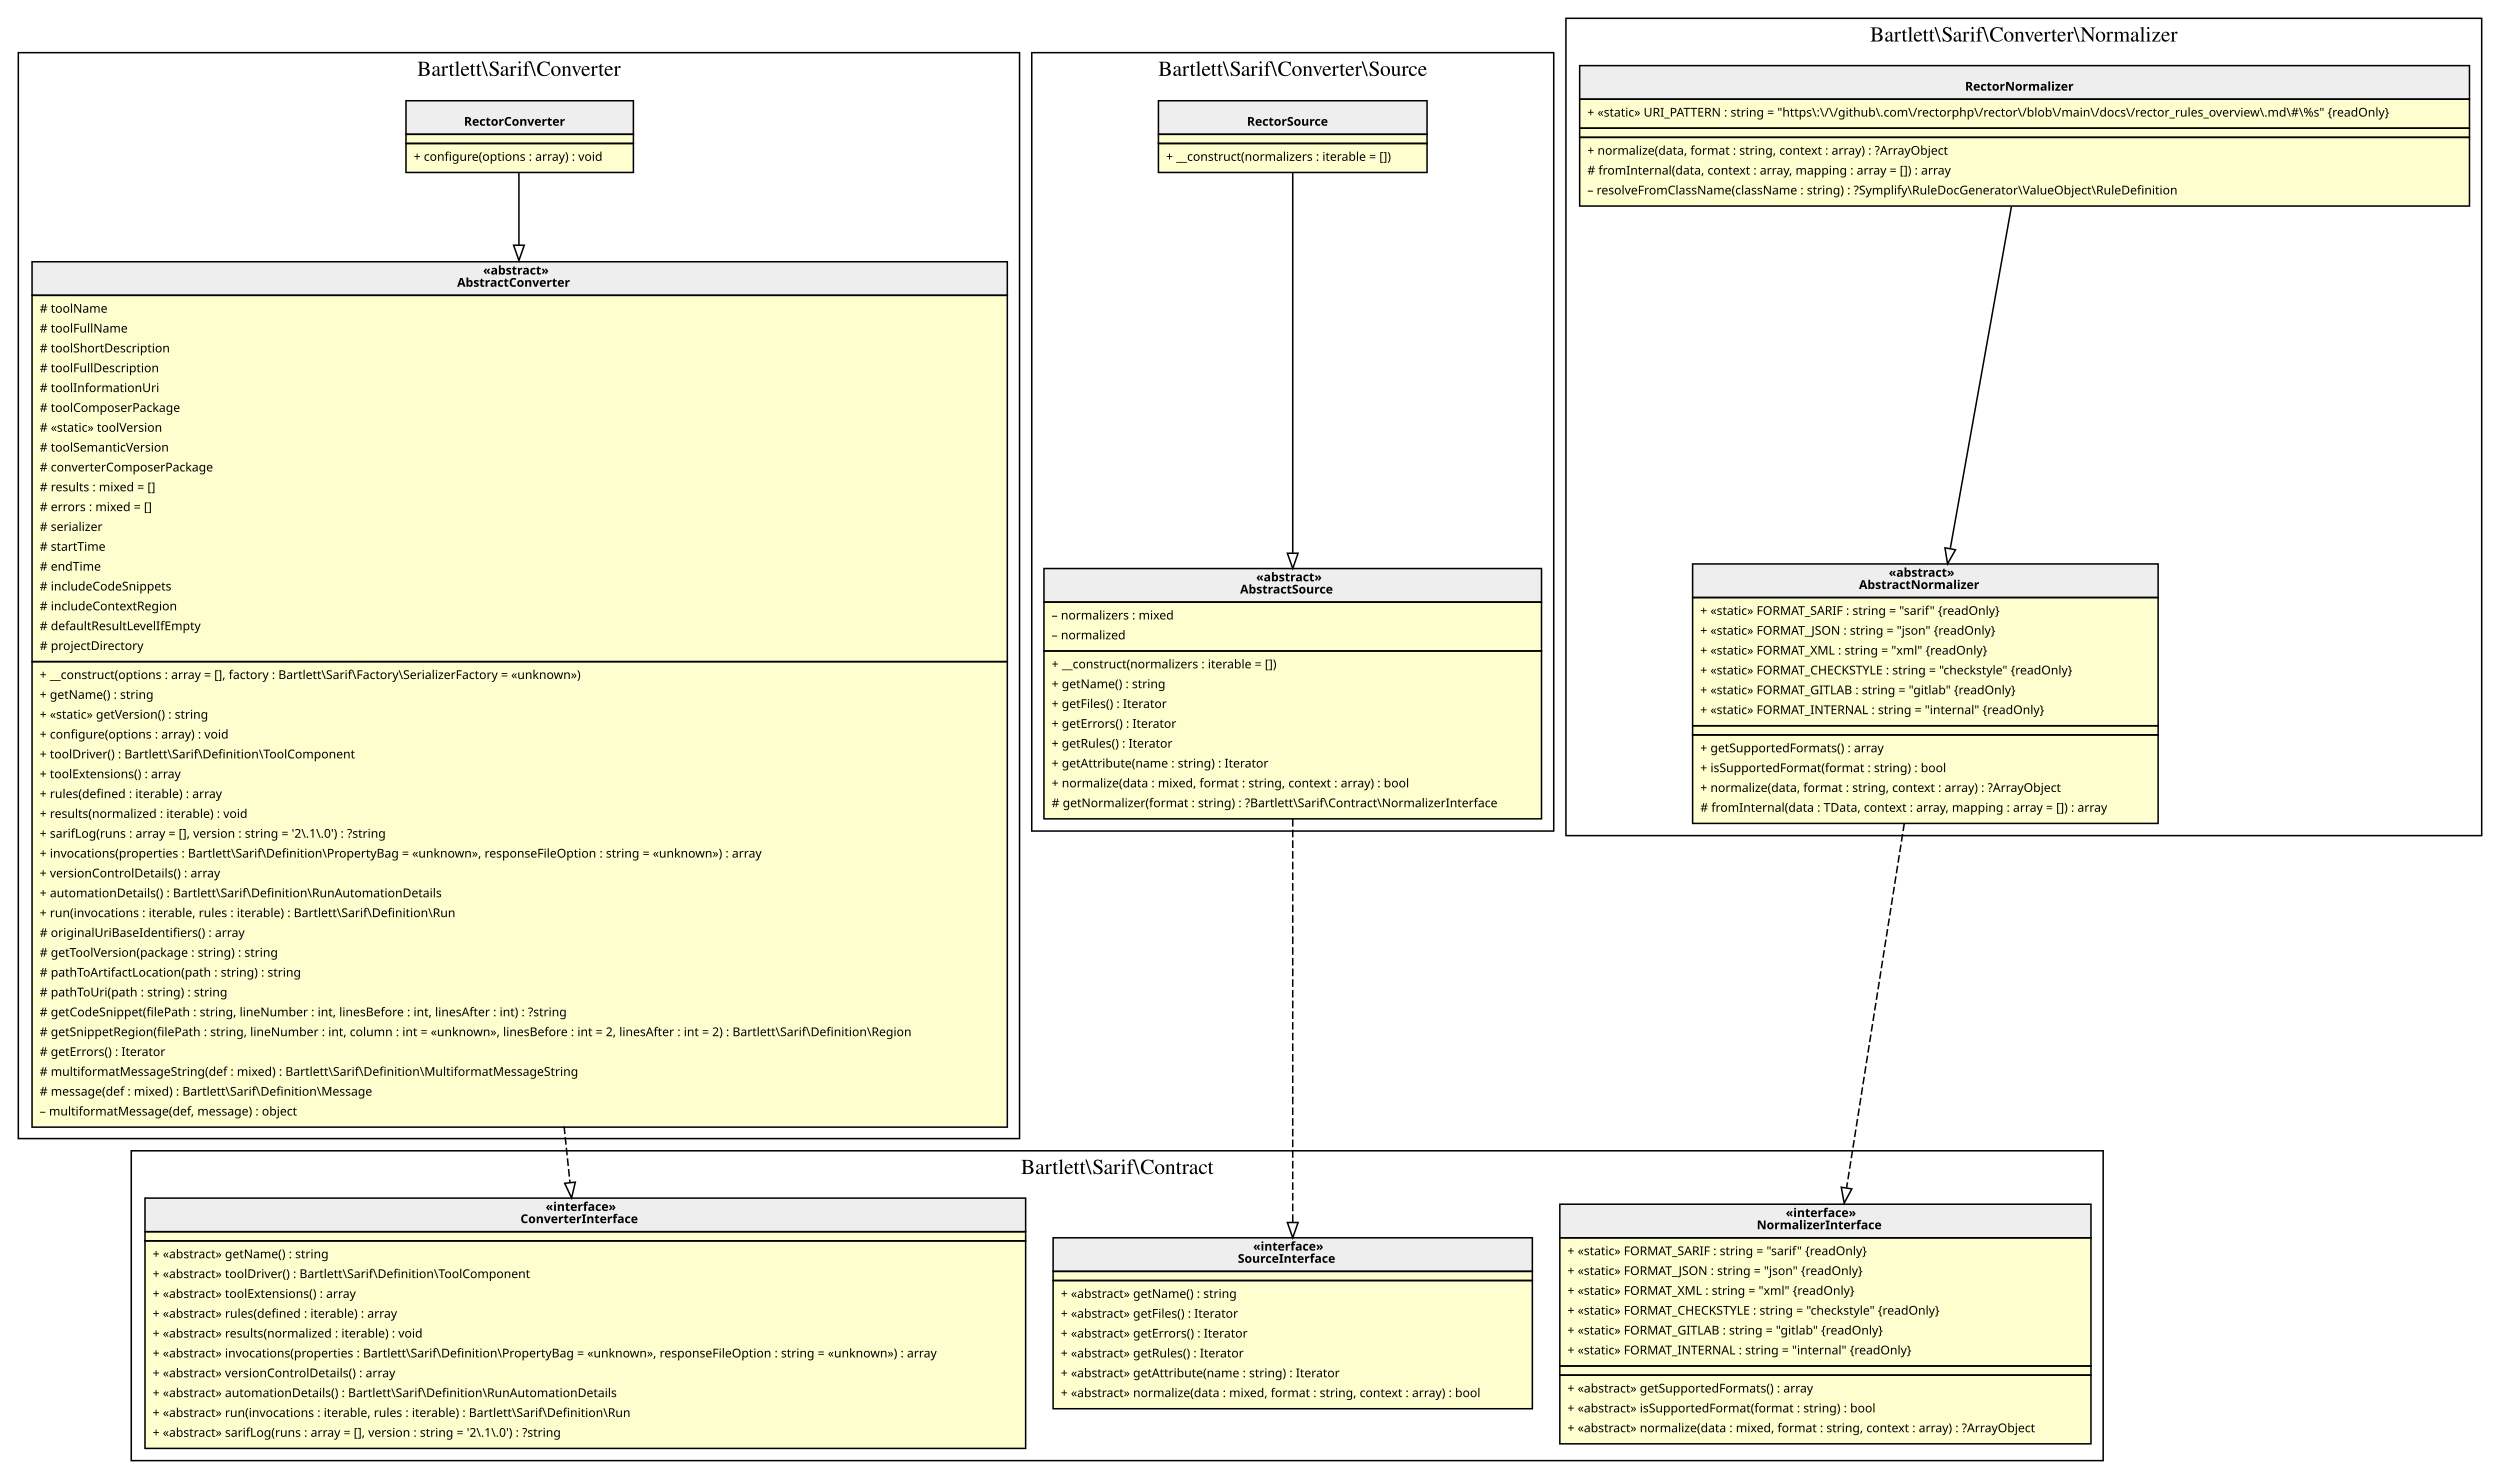
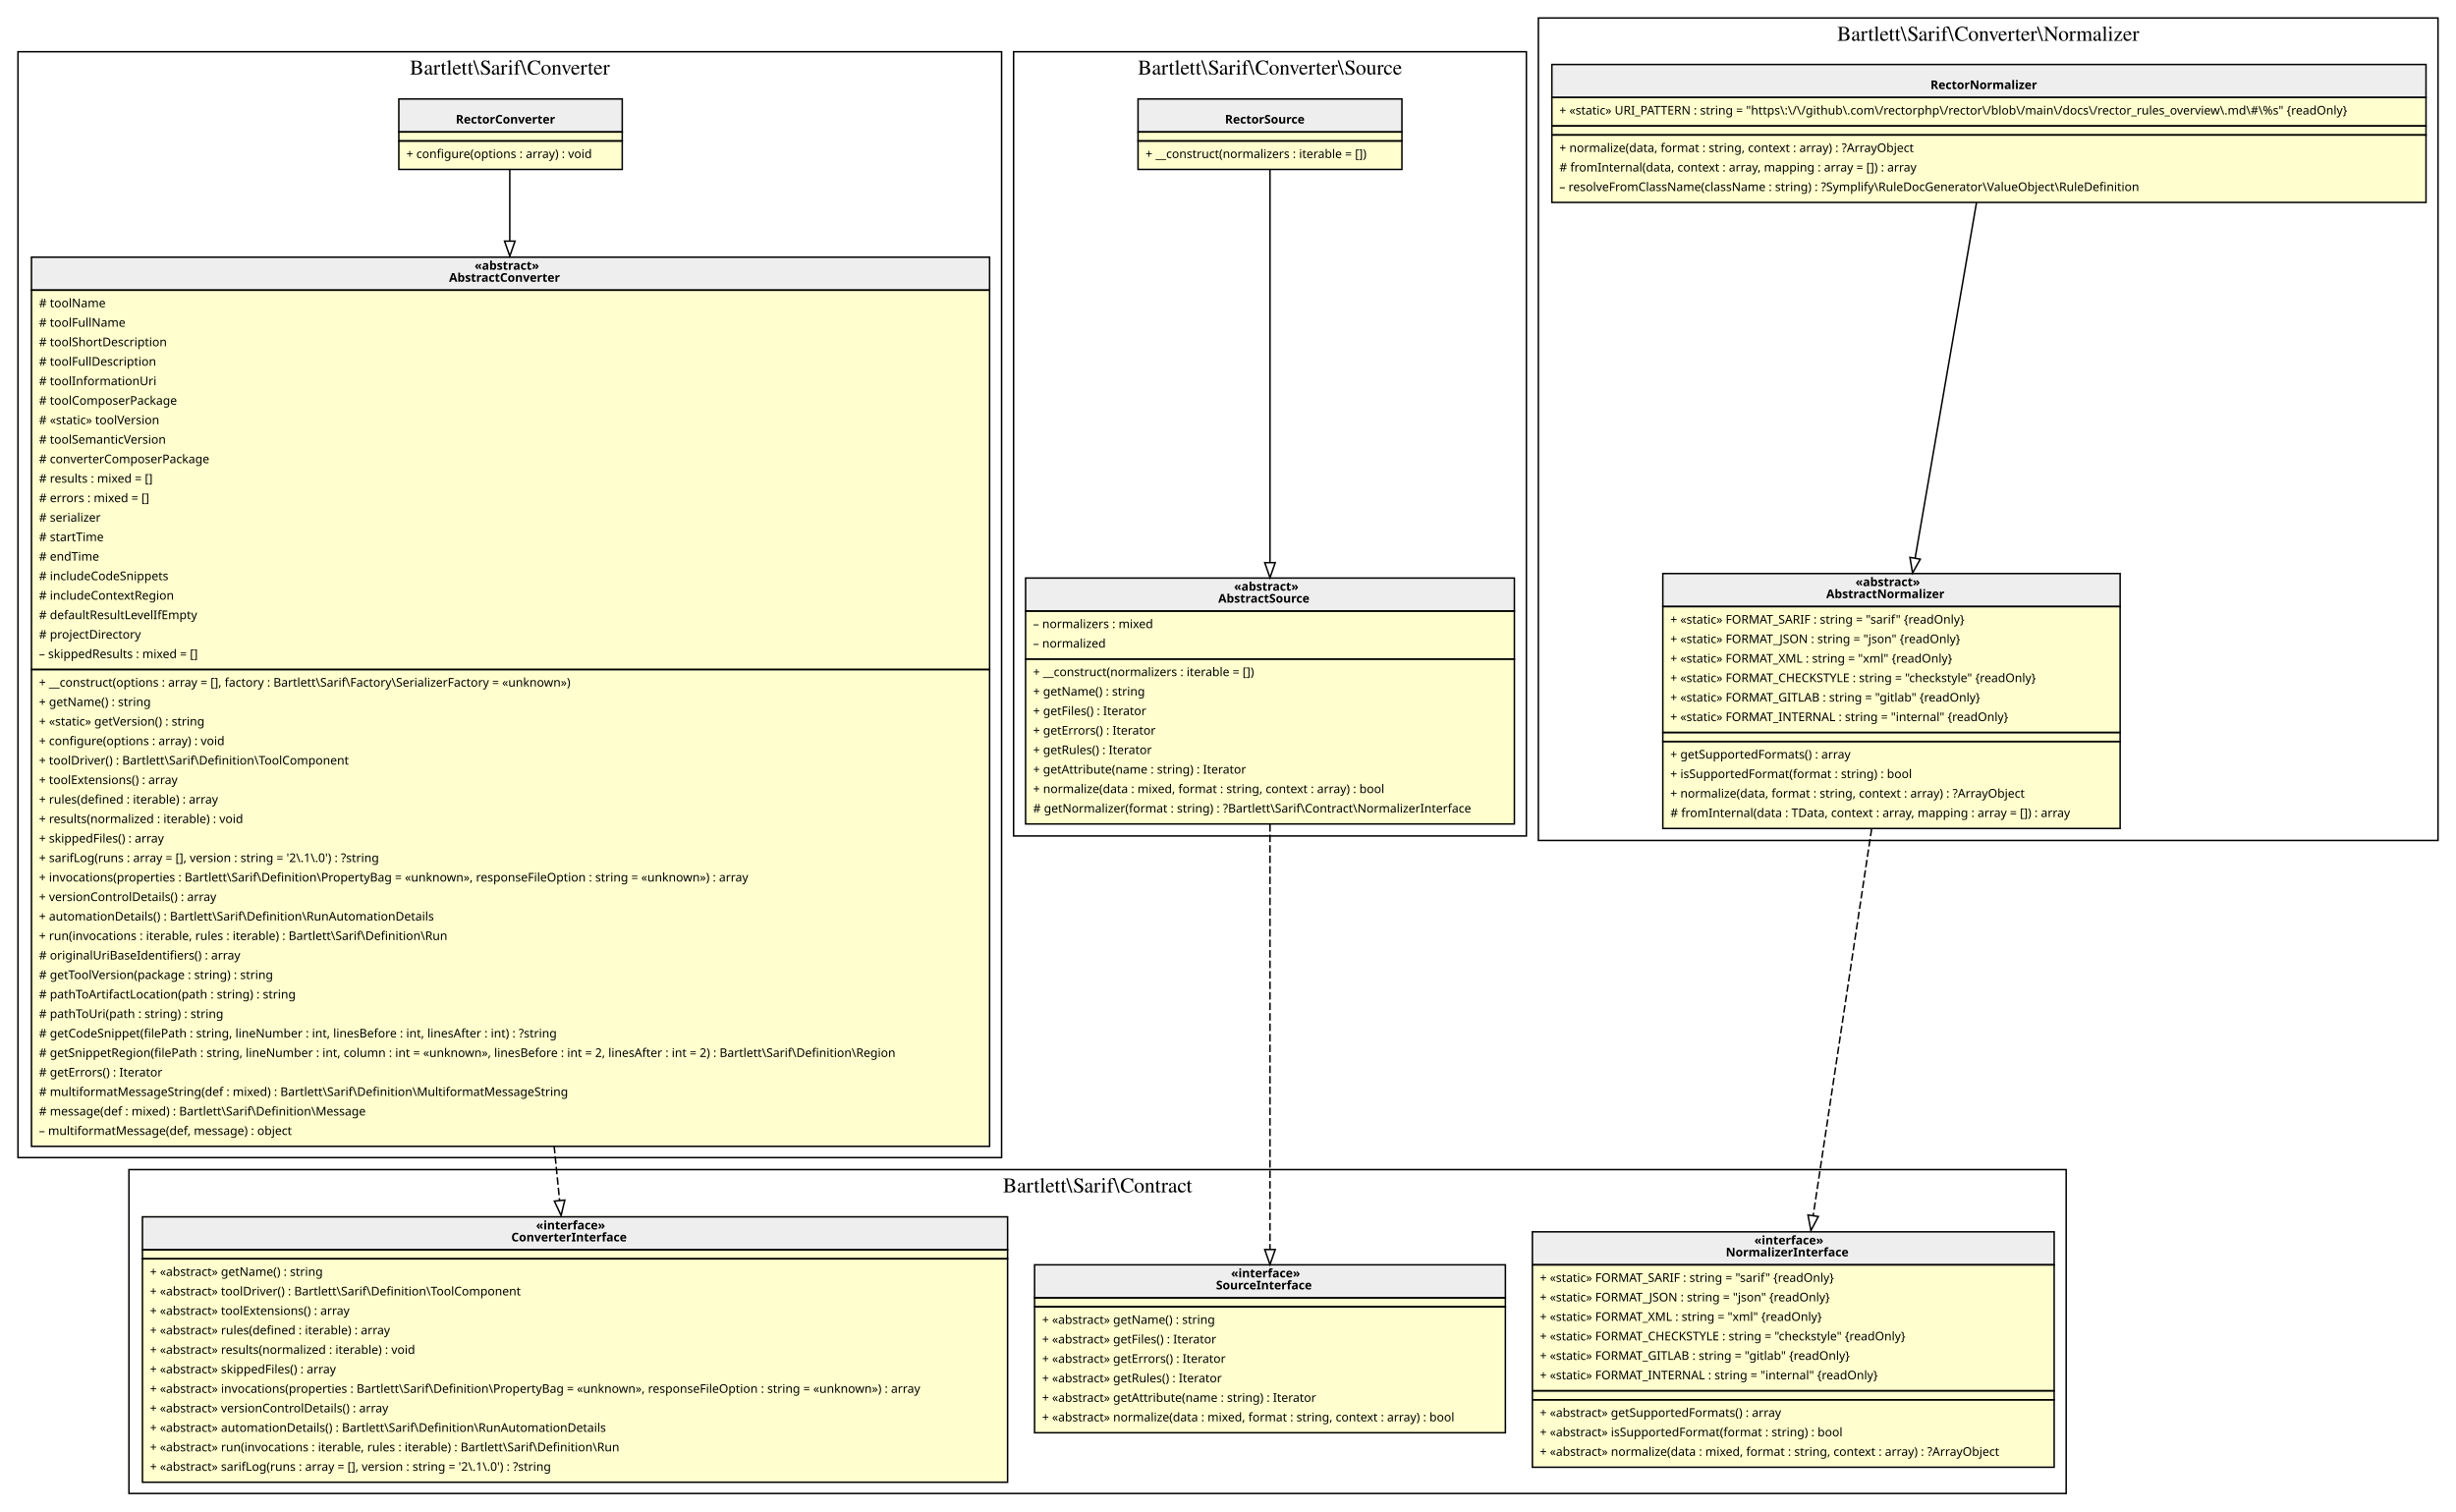
- <svg xmlns="http://www.w3.org/2000/svg" width="1638pt" height="969pt" viewBox="0.00 0.00 1638.00 969.00">
-   <g id="graph0" class="graph" transform="scale(1 1) rotate(0) translate(4 965)">
+ <svg xmlns="http://www.w3.org/2000/svg" width="1638pt" height="1008pt" viewBox="0.00 0.00 1638.00 1008.00">
+   <g id="graph0" class="graph" transform="scale(1 1) rotate(0) translate(4 1004)">
    <g id="clust1" class="cluster">
-       <polygon fill="transparent" stroke="black" points="8,-219 8,-930.5 664,-930.5 664,-219 8,-219" />
-       <text text-anchor="middle" x="336" y="-915.3" font-family="Times,serif" font-size="14.00">Bartlett\Sarif\Converter</text>
+       <polygon fill="transparent" stroke="black" points="8,-232 8,-969.5 664,-969.5 664,-232 8,-232" />
+       <text text-anchor="middle" x="336" y="-954.3" font-family="Times,serif" font-size="14.00">Bartlett\Sarif\Converter</text>
    </g>
    <g id="clust2" class="cluster">
-       <polygon fill="transparent" stroke="black" points="82,-8 82,-211 1374,-211 1374,-8 82,-8" />
-       <text text-anchor="middle" x="728" y="-195.8" font-family="Times,serif" font-size="14.00">Bartlett\Sarif\Contract</text>
+       <polygon fill="transparent" stroke="black" points="82,-8 82,-224 1374,-224 1374,-8 82,-8" />
+       <text text-anchor="middle" x="728" y="-208.8" font-family="Times,serif" font-size="14.00">Bartlett\Sarif\Contract</text>
    </g>
    <g id="clust3" class="cluster">
-       <polygon fill="transparent" stroke="black" points="672,-420.5 672,-930.5 1014,-930.5 1014,-420.5 672,-420.5" />
-       <text text-anchor="middle" x="843" y="-915.3" font-family="Times,serif" font-size="14.00">Bartlett\Sarif\Converter\Source</text>
+       <polygon fill="transparent" stroke="black" points="672,-446.5 672,-969.5 1014,-969.5 1014,-446.5 672,-446.5" />
+       <text text-anchor="middle" x="843" y="-954.3" font-family="Times,serif" font-size="14.00">Bartlett\Sarif\Converter\Source</text>
    </g>
    <g id="clust4" class="cluster">
-       <polygon fill="transparent" stroke="black" points="1022,-417.5 1022,-953 1622,-953 1622,-417.5 1022,-417.5" />
-       <text text-anchor="middle" x="1322" y="-937.8" font-family="Times,serif" font-size="14.00">Bartlett\Sarif\Converter\Normalizer</text>
+       <polygon fill="transparent" stroke="black" points="1022,-443.5 1022,-992 1622,-992 1622,-443.5 1022,-443.5" />
+       <text text-anchor="middle" x="1322" y="-976.8" font-family="Times,serif" font-size="14.00">Bartlett\Sarif\Converter\Normalizer</text>
    </g>
    <g id="node1" class="node">
-       <polygon fill="#fefece" stroke="transparent" points="410.5,-899.5 261.5,-899.5 261.5,-852.5 410.5,-852.5 410.5,-899.5" />
-       <polygon fill="#eeeeee" stroke="transparent" points="262,-877 262,-899 411,-899 411,-877 262,-877" />
-       <polygon fill="none" stroke="black" points="262,-877 262,-899 411,-899 411,-877 262,-877" />
-       <text text-anchor="start" x="300" y="-882.6" font-family="Verdana" font-weight="bold" font-size="8.00">RectorConverter</text>
-       <polygon fill="none" stroke="black" points="262,-871 262,-877 411,-877 411,-871 262,-871" />
-       <polygon fill="none" stroke="black" points="262,-852 262,-871 411,-871 411,-852 262,-852" />
-       <text text-anchor="start" x="267" y="-859.6" font-family="Verdana" font-size="8.00">+ configure(options : array) : void</text>
+       <polygon fill="#fefece" stroke="transparent" points="410.5,-938.5 261.5,-938.5 261.5,-891.5 410.5,-891.5 410.5,-938.5" />
+       <polygon fill="#eeeeee" stroke="transparent" points="262,-916 262,-938 411,-938 411,-916 262,-916" />
+       <polygon fill="none" stroke="black" points="262,-916 262,-938 411,-938 411,-916 262,-916" />
+       <text text-anchor="start" x="300" y="-921.6" font-family="Verdana" font-weight="bold" font-size="8.00">RectorConverter</text>
+       <polygon fill="none" stroke="black" points="262,-910 262,-916 411,-916 411,-910 262,-910" />
+       <polygon fill="none" stroke="black" points="262,-891 262,-910 411,-910 411,-891 262,-891" />
+       <text text-anchor="start" x="267" y="-898.6" font-family="Verdana" font-size="8.00">+ configure(options : array) : void</text>
    </g>
    <g id="node2" class="node">
-       <polygon fill="#fefece" stroke="transparent" points="655.5,-794 16.5,-794 16.5,-227 655.5,-227 655.5,-794" />
-       <polygon fill="#eeeeee" stroke="transparent" points="17,-771.5 17,-793.5 656,-793.5 656,-771.5 17,-771.5" />
-       <polygon fill="none" stroke="black" points="17,-771.5 17,-793.5 656,-793.5 656,-771.5 17,-771.5" />
-       <text text-anchor="start" x="312.5" y="-785.1" font-family="Verdana" font-weight="bold" font-size="8.00">«abstract»</text>
-       <text text-anchor="start" x="295.5" y="-777.1" font-family="Verdana" font-weight="bold" font-size="8.00">AbstractConverter</text>
-       <polygon fill="none" stroke="black" points="17,-531.5 17,-771.5 656,-771.5 656,-531.5 17,-531.5" />
-       <text text-anchor="start" x="22" y="-760.1" font-family="Verdana" font-size="8.00"># toolName</text>
-       <text text-anchor="start" x="22" y="-747.1" font-family="Verdana" font-size="8.00"># toolFullName</text>
-       <text text-anchor="start" x="22" y="-734.1" font-family="Verdana" font-size="8.00"># toolShortDescription</text>
-       <text text-anchor="start" x="22" y="-721.1" font-family="Verdana" font-size="8.00"># toolFullDescription</text>
-       <text text-anchor="start" x="22" y="-708.1" font-family="Verdana" font-size="8.00"># toolInformationUri</text>
-       <text text-anchor="start" x="22" y="-695.1" font-family="Verdana" font-size="8.00"># toolComposerPackage</text>
-       <text text-anchor="start" x="22" y="-682.1" font-family="Verdana" font-size="8.00"># «static» toolVersion</text>
-       <text text-anchor="start" x="22" y="-669.1" font-family="Verdana" font-size="8.00"># toolSemanticVersion</text>
-       <text text-anchor="start" x="22" y="-656.1" font-family="Verdana" font-size="8.00"># converterComposerPackage</text>
-       <text text-anchor="start" x="22" y="-643.1" font-family="Verdana" font-size="8.00"># results : mixed = []</text>
-       <text text-anchor="start" x="22" y="-630.1" font-family="Verdana" font-size="8.00"># errors : mixed = []</text>
-       <text text-anchor="start" x="22" y="-617.1" font-family="Verdana" font-size="8.00"># serializer</text>
-       <text text-anchor="start" x="22" y="-604.1" font-family="Verdana" font-size="8.00"># startTime</text>
-       <text text-anchor="start" x="22" y="-591.1" font-family="Verdana" font-size="8.00"># endTime</text>
-       <text text-anchor="start" x="22" y="-578.1" font-family="Verdana" font-size="8.00"># includeCodeSnippets</text>
-       <text text-anchor="start" x="22" y="-565.1" font-family="Verdana" font-size="8.00"># includeContextRegion</text>
-       <text text-anchor="start" x="22" y="-552.1" font-family="Verdana" font-size="8.00"># defaultResultLevelIfEmpty</text>
-       <text text-anchor="start" x="22" y="-539.1" font-family="Verdana" font-size="8.00"># projectDirectory</text>
-       <polygon fill="none" stroke="black" points="17,-226.5 17,-531.5 656,-531.5 656,-226.5 17,-226.5" />
-       <text text-anchor="start" x="22" y="-520.1" font-family="Verdana" font-size="8.00">+ __construct(options : array = [], factory : Bartlett\Sarif\Factory\SerializerFactory = «unknown»)</text>
-       <text text-anchor="start" x="22" y="-507.1" font-family="Verdana" font-size="8.00">+ getName() : string</text>
-       <text text-anchor="start" x="22" y="-494.1" font-family="Verdana" font-size="8.00">+ «static» getVersion() : string</text>
-       <text text-anchor="start" x="22" y="-481.1" font-family="Verdana" font-size="8.00">+ configure(options : array) : void</text>
-       <text text-anchor="start" x="22" y="-468.1" font-family="Verdana" font-size="8.00">+ toolDriver() : Bartlett\Sarif\Definition\ToolComponent</text>
-       <text text-anchor="start" x="22" y="-455.1" font-family="Verdana" font-size="8.00">+ toolExtensions() : array</text>
-       <text text-anchor="start" x="22" y="-442.1" font-family="Verdana" font-size="8.00">+ rules(defined : iterable) : array</text>
-       <text text-anchor="start" x="22" y="-429.1" font-family="Verdana" font-size="8.00">+ results(normalized : iterable) : void</text>
-       <text text-anchor="start" x="22" y="-416.1" font-family="Verdana" font-size="8.00">+ sarifLog(runs : array = [], version : string = '2\.1\.0') : ?string</text>
-       <text text-anchor="start" x="22" y="-403.1" font-family="Verdana" font-size="8.00">+ invocations(properties : Bartlett\Sarif\Definition\PropertyBag = «unknown», responseFileOption : string = «unknown») : array</text>
-       <text text-anchor="start" x="22" y="-390.1" font-family="Verdana" font-size="8.00">+ versionControlDetails() : array</text>
-       <text text-anchor="start" x="22" y="-377.1" font-family="Verdana" font-size="8.00">+ automationDetails() : Bartlett\Sarif\Definition\RunAutomationDetails</text>
-       <text text-anchor="start" x="22" y="-364.1" font-family="Verdana" font-size="8.00">+ run(invocations : iterable, rules : iterable) : Bartlett\Sarif\Definition\Run</text>
-       <text text-anchor="start" x="22" y="-351.1" font-family="Verdana" font-size="8.00"># originalUriBaseIdentifiers() : array</text>
-       <text text-anchor="start" x="22" y="-338.1" font-family="Verdana" font-size="8.00"># getToolVersion(package : string) : string</text>
-       <text text-anchor="start" x="22" y="-325.1" font-family="Verdana" font-size="8.00"># pathToArtifactLocation(path : string) : string</text>
-       <text text-anchor="start" x="22" y="-312.1" font-family="Verdana" font-size="8.00"># pathToUri(path : string) : string</text>
-       <text text-anchor="start" x="22" y="-299.1" font-family="Verdana" font-size="8.00"># getCodeSnippet(filePath : string, lineNumber : int, linesBefore : int, linesAfter : int) : ?string</text>
-       <text text-anchor="start" x="22" y="-286.1" font-family="Verdana" font-size="8.00"># getSnippetRegion(filePath : string, lineNumber : int, column : int = «unknown», linesBefore : int = 2, linesAfter : int = 2) : Bartlett\Sarif\Definition\Region</text>
-       <text text-anchor="start" x="22" y="-273.1" font-family="Verdana" font-size="8.00"># getErrors() : Iterator</text>
-       <text text-anchor="start" x="22" y="-260.1" font-family="Verdana" font-size="8.00"># multiformatMessageString(def : mixed) : Bartlett\Sarif\Definition\MultiformatMessageString</text>
-       <text text-anchor="start" x="22" y="-247.1" font-family="Verdana" font-size="8.00"># message(def : mixed) : Bartlett\Sarif\Definition\Message</text>
-       <text text-anchor="start" x="22" y="-234.1" font-family="Verdana" font-size="8.00">– multiformatMessage(def, message) : object</text>
+       <polygon fill="#fefece" stroke="transparent" points="655.5,-833 16.5,-833 16.5,-240 655.5,-240 655.5,-833" />
+       <polygon fill="#eeeeee" stroke="transparent" points="17,-810.5 17,-832.5 656,-832.5 656,-810.5 17,-810.5" />
+       <polygon fill="none" stroke="black" points="17,-810.5 17,-832.5 656,-832.5 656,-810.5 17,-810.5" />
+       <text text-anchor="start" x="312.5" y="-824.1" font-family="Verdana" font-weight="bold" font-size="8.00">«abstract»</text>
+       <text text-anchor="start" x="295.5" y="-816.1" font-family="Verdana" font-weight="bold" font-size="8.00">AbstractConverter</text>
+       <polygon fill="none" stroke="black" points="17,-557.5 17,-810.5 656,-810.5 656,-557.5 17,-557.5" />
+       <text text-anchor="start" x="22" y="-799.1" font-family="Verdana" font-size="8.00"># toolName</text>
+       <text text-anchor="start" x="22" y="-786.1" font-family="Verdana" font-size="8.00"># toolFullName</text>
+       <text text-anchor="start" x="22" y="-773.1" font-family="Verdana" font-size="8.00"># toolShortDescription</text>
+       <text text-anchor="start" x="22" y="-760.1" font-family="Verdana" font-size="8.00"># toolFullDescription</text>
+       <text text-anchor="start" x="22" y="-747.1" font-family="Verdana" font-size="8.00"># toolInformationUri</text>
+       <text text-anchor="start" x="22" y="-734.1" font-family="Verdana" font-size="8.00"># toolComposerPackage</text>
+       <text text-anchor="start" x="22" y="-721.1" font-family="Verdana" font-size="8.00"># «static» toolVersion</text>
+       <text text-anchor="start" x="22" y="-708.1" font-family="Verdana" font-size="8.00"># toolSemanticVersion</text>
+       <text text-anchor="start" x="22" y="-695.1" font-family="Verdana" font-size="8.00"># converterComposerPackage</text>
+       <text text-anchor="start" x="22" y="-682.1" font-family="Verdana" font-size="8.00"># results : mixed = []</text>
+       <text text-anchor="start" x="22" y="-669.1" font-family="Verdana" font-size="8.00"># errors : mixed = []</text>
+       <text text-anchor="start" x="22" y="-656.1" font-family="Verdana" font-size="8.00"># serializer</text>
+       <text text-anchor="start" x="22" y="-643.1" font-family="Verdana" font-size="8.00"># startTime</text>
+       <text text-anchor="start" x="22" y="-630.1" font-family="Verdana" font-size="8.00"># endTime</text>
+       <text text-anchor="start" x="22" y="-617.1" font-family="Verdana" font-size="8.00"># includeCodeSnippets</text>
+       <text text-anchor="start" x="22" y="-604.1" font-family="Verdana" font-size="8.00"># includeContextRegion</text>
+       <text text-anchor="start" x="22" y="-591.1" font-family="Verdana" font-size="8.00"># defaultResultLevelIfEmpty</text>
+       <text text-anchor="start" x="22" y="-578.1" font-family="Verdana" font-size="8.00"># projectDirectory</text>
+       <text text-anchor="start" x="22" y="-565.1" font-family="Verdana" font-size="8.00">– skippedResults : mixed = []</text>
+       <polygon fill="none" stroke="black" points="17,-239.5 17,-557.5 656,-557.5 656,-239.5 17,-239.5" />
+       <text text-anchor="start" x="22" y="-546.1" font-family="Verdana" font-size="8.00">+ __construct(options : array = [], factory : Bartlett\Sarif\Factory\SerializerFactory = «unknown»)</text>
+       <text text-anchor="start" x="22" y="-533.1" font-family="Verdana" font-size="8.00">+ getName() : string</text>
+       <text text-anchor="start" x="22" y="-520.1" font-family="Verdana" font-size="8.00">+ «static» getVersion() : string</text>
+       <text text-anchor="start" x="22" y="-507.1" font-family="Verdana" font-size="8.00">+ configure(options : array) : void</text>
+       <text text-anchor="start" x="22" y="-494.1" font-family="Verdana" font-size="8.00">+ toolDriver() : Bartlett\Sarif\Definition\ToolComponent</text>
+       <text text-anchor="start" x="22" y="-481.1" font-family="Verdana" font-size="8.00">+ toolExtensions() : array</text>
+       <text text-anchor="start" x="22" y="-468.1" font-family="Verdana" font-size="8.00">+ rules(defined : iterable) : array</text>
+       <text text-anchor="start" x="22" y="-455.1" font-family="Verdana" font-size="8.00">+ results(normalized : iterable) : void</text>
+       <text text-anchor="start" x="22" y="-442.1" font-family="Verdana" font-size="8.00">+ skippedFiles() : array</text>
+       <text text-anchor="start" x="22" y="-429.1" font-family="Verdana" font-size="8.00">+ sarifLog(runs : array = [], version : string = '2\.1\.0') : ?string</text>
+       <text text-anchor="start" x="22" y="-416.1" font-family="Verdana" font-size="8.00">+ invocations(properties : Bartlett\Sarif\Definition\PropertyBag = «unknown», responseFileOption : string = «unknown») : array</text>
+       <text text-anchor="start" x="22" y="-403.1" font-family="Verdana" font-size="8.00">+ versionControlDetails() : array</text>
+       <text text-anchor="start" x="22" y="-390.1" font-family="Verdana" font-size="8.00">+ automationDetails() : Bartlett\Sarif\Definition\RunAutomationDetails</text>
+       <text text-anchor="start" x="22" y="-377.1" font-family="Verdana" font-size="8.00">+ run(invocations : iterable, rules : iterable) : Bartlett\Sarif\Definition\Run</text>
+       <text text-anchor="start" x="22" y="-364.1" font-family="Verdana" font-size="8.00"># originalUriBaseIdentifiers() : array</text>
+       <text text-anchor="start" x="22" y="-351.1" font-family="Verdana" font-size="8.00"># getToolVersion(package : string) : string</text>
+       <text text-anchor="start" x="22" y="-338.1" font-family="Verdana" font-size="8.00"># pathToArtifactLocation(path : string) : string</text>
+       <text text-anchor="start" x="22" y="-325.1" font-family="Verdana" font-size="8.00"># pathToUri(path : string) : string</text>
+       <text text-anchor="start" x="22" y="-312.1" font-family="Verdana" font-size="8.00"># getCodeSnippet(filePath : string, lineNumber : int, linesBefore : int, linesAfter : int) : ?string</text>
+       <text text-anchor="start" x="22" y="-299.1" font-family="Verdana" font-size="8.00"># getSnippetRegion(filePath : string, lineNumber : int, column : int = «unknown», linesBefore : int = 2, linesAfter : int = 2) : Bartlett\Sarif\Definition\Region</text>
+       <text text-anchor="start" x="22" y="-286.1" font-family="Verdana" font-size="8.00"># getErrors() : Iterator</text>
+       <text text-anchor="start" x="22" y="-273.1" font-family="Verdana" font-size="8.00"># multiformatMessageString(def : mixed) : Bartlett\Sarif\Definition\MultiformatMessageString</text>
+       <text text-anchor="start" x="22" y="-260.1" font-family="Verdana" font-size="8.00"># message(def : mixed) : Bartlett\Sarif\Definition\Message</text>
+       <text text-anchor="start" x="22" y="-247.1" font-family="Verdana" font-size="8.00">– multiformatMessage(def, message) : object</text>
    </g>
    <g id="edge2" class="edge">
-       <path fill="none" stroke="black" d="M336,-852.26C336,-840.08 336,-823.66 336,-804.56" />
-       <polygon fill="none" stroke="black" points="339.5,-804.34 336,-794.34 332.5,-804.34 339.5,-804.34" />
+       <path fill="none" stroke="black" d="M336,-891.3C336,-879.06 336,-862.5 336,-843.19" />
+       <polygon fill="none" stroke="black" points="339.5,-843.18 336,-833.18 332.5,-843.18 339.5,-843.18" />
    </g>
    <g id="node3" class="node">
-       <polygon fill="#fefece" stroke="transparent" points="667.5,-180 90.5,-180 90.5,-16 667.5,-16 667.5,-180" />
-       <polygon fill="#eeeeee" stroke="transparent" points="91,-158 91,-180 668,-180 668,-158 91,-158" />
-       <polygon fill="none" stroke="black" points="91,-158 91,-180 668,-180 668,-158 91,-158" />
-       <text text-anchor="start" x="353.5" y="-171.6" font-family="Verdana" font-weight="bold" font-size="8.00">«interface»</text>
-       <text text-anchor="start" x="337" y="-163.6" font-family="Verdana" font-weight="bold" font-size="8.00">ConverterInterface</text>
-       <polygon fill="none" stroke="black" points="91,-152 91,-158 668,-158 668,-152 91,-152" />
-       <polygon fill="none" stroke="black" points="91,-16 91,-152 668,-152 668,-16 91,-16" />
-       <text text-anchor="start" x="96" y="-140.6" font-family="Verdana" font-size="8.00">+ «abstract» getName() : string</text>
-       <text text-anchor="start" x="96" y="-127.6" font-family="Verdana" font-size="8.00">+ «abstract» toolDriver() : Bartlett\Sarif\Definition\ToolComponent</text>
-       <text text-anchor="start" x="96" y="-114.6" font-family="Verdana" font-size="8.00">+ «abstract» toolExtensions() : array</text>
-       <text text-anchor="start" x="96" y="-101.6" font-family="Verdana" font-size="8.00">+ «abstract» rules(defined : iterable) : array</text>
-       <text text-anchor="start" x="96" y="-88.6" font-family="Verdana" font-size="8.00">+ «abstract» results(normalized : iterable) : void</text>
-       <text text-anchor="start" x="96" y="-75.6" font-family="Verdana" font-size="8.00">+ «abstract» invocations(properties : Bartlett\Sarif\Definition\PropertyBag = «unknown», responseFileOption : string = «unknown») : array</text>
-       <text text-anchor="start" x="96" y="-62.6" font-family="Verdana" font-size="8.00">+ «abstract» versionControlDetails() : array</text>
-       <text text-anchor="start" x="96" y="-49.6" font-family="Verdana" font-size="8.00">+ «abstract» automationDetails() : Bartlett\Sarif\Definition\RunAutomationDetails</text>
-       <text text-anchor="start" x="96" y="-36.6" font-family="Verdana" font-size="8.00">+ «abstract» run(invocations : iterable, rules : iterable) : Bartlett\Sarif\Definition\Run</text>
-       <text text-anchor="start" x="96" y="-23.6" font-family="Verdana" font-size="8.00">+ «abstract» sarifLog(runs : array = [], version : string = '2\.1\.0') : ?string</text>
+       <polygon fill="#fefece" stroke="transparent" points="667.5,-193 90.5,-193 90.5,-16 667.5,-16 667.5,-193" />
+       <polygon fill="#eeeeee" stroke="transparent" points="91,-170.5 91,-192.5 668,-192.5 668,-170.5 91,-170.5" />
+       <polygon fill="none" stroke="black" points="91,-170.5 91,-192.5 668,-192.5 668,-170.5 91,-170.5" />
+       <text text-anchor="start" x="353.5" y="-184.1" font-family="Verdana" font-weight="bold" font-size="8.00">«interface»</text>
+       <text text-anchor="start" x="337" y="-176.1" font-family="Verdana" font-weight="bold" font-size="8.00">ConverterInterface</text>
+       <polygon fill="none" stroke="black" points="91,-164.5 91,-170.5 668,-170.5 668,-164.5 91,-164.5" />
+       <polygon fill="none" stroke="black" points="91,-15.5 91,-164.5 668,-164.5 668,-15.5 91,-15.5" />
+       <text text-anchor="start" x="96" y="-153.1" font-family="Verdana" font-size="8.00">+ «abstract» getName() : string</text>
+       <text text-anchor="start" x="96" y="-140.1" font-family="Verdana" font-size="8.00">+ «abstract» toolDriver() : Bartlett\Sarif\Definition\ToolComponent</text>
+       <text text-anchor="start" x="96" y="-127.1" font-family="Verdana" font-size="8.00">+ «abstract» toolExtensions() : array</text>
+       <text text-anchor="start" x="96" y="-114.1" font-family="Verdana" font-size="8.00">+ «abstract» rules(defined : iterable) : array</text>
+       <text text-anchor="start" x="96" y="-101.1" font-family="Verdana" font-size="8.00">+ «abstract» results(normalized : iterable) : void</text>
+       <text text-anchor="start" x="96" y="-88.1" font-family="Verdana" font-size="8.00">+ «abstract» skippedFiles() : array</text>
+       <text text-anchor="start" x="96" y="-75.1" font-family="Verdana" font-size="8.00">+ «abstract» invocations(properties : Bartlett\Sarif\Definition\PropertyBag = «unknown», responseFileOption : string = «unknown») : array</text>
+       <text text-anchor="start" x="96" y="-62.1" font-family="Verdana" font-size="8.00">+ «abstract» versionControlDetails() : array</text>
+       <text text-anchor="start" x="96" y="-49.1" font-family="Verdana" font-size="8.00">+ «abstract» automationDetails() : Bartlett\Sarif\Definition\RunAutomationDetails</text>
+       <text text-anchor="start" x="96" y="-36.1" font-family="Verdana" font-size="8.00">+ «abstract» run(invocations : iterable, rules : iterable) : Bartlett\Sarif\Definition\Run</text>
+       <text text-anchor="start" x="96" y="-23.1" font-family="Verdana" font-size="8.00">+ «abstract» sarifLog(runs : array = [], version : string = '2\.1\.0') : ?string</text>
    </g>
    <g id="edge1" class="edge">
-       <path fill="none" stroke="black" stroke-dasharray="5,2" d="M365.6,-226.92C366.94,-214.11 368.23,-201.77 369.45,-190.15" />
-       <polygon fill="none" stroke="black" points="372.94,-190.44 370.5,-180.13 365.98,-189.71 372.94,-190.44" />
+       <path fill="none" stroke="black" stroke-dasharray="5,2" d="M365.57,-239.79C366.84,-227.14 368.06,-214.93 369.21,-203.36" />
+       <polygon fill="none" stroke="black" points="372.7,-203.67 370.21,-193.38 365.73,-202.98 372.7,-203.67" />
    </g>
    <g id="node4" class="node">
-       <polygon fill="#fefece" stroke="transparent" points="1000,-154 686,-154 686,-42 1000,-42 1000,-154" />
-       <polygon fill="#eeeeee" stroke="transparent" points="686,-132 686,-154 1000,-154 1000,-132 686,-132" />
-       <polygon fill="none" stroke="black" points="686,-132 686,-154 1000,-154 1000,-132 686,-132" />
-       <text text-anchor="start" x="817" y="-145.6" font-family="Verdana" font-weight="bold" font-size="8.00">«interface»</text>
-       <text text-anchor="start" x="807" y="-137.6" font-family="Verdana" font-weight="bold" font-size="8.00">SourceInterface</text>
-       <polygon fill="none" stroke="black" points="686,-126 686,-132 1000,-132 1000,-126 686,-126" />
-       <polygon fill="none" stroke="black" points="686,-42 686,-126 1000,-126 1000,-42 686,-42" />
-       <text text-anchor="start" x="691" y="-114.6" font-family="Verdana" font-size="8.00">+ «abstract» getName() : string</text>
-       <text text-anchor="start" x="691" y="-101.6" font-family="Verdana" font-size="8.00">+ «abstract» getFiles() : Iterator</text>
-       <text text-anchor="start" x="691" y="-88.6" font-family="Verdana" font-size="8.00">+ «abstract» getErrors() : Iterator</text>
-       <text text-anchor="start" x="691" y="-75.6" font-family="Verdana" font-size="8.00">+ «abstract» getRules() : Iterator</text>
-       <text text-anchor="start" x="691" y="-62.6" font-family="Verdana" font-size="8.00">+ «abstract» getAttribute(name : string) : Iterator</text>
-       <text text-anchor="start" x="691" y="-49.6" font-family="Verdana" font-size="8.00">+ «abstract» normalize(data : mixed, format : string, context : array) : bool</text>
+       <polygon fill="#fefece" stroke="transparent" points="1000,-160.5 686,-160.5 686,-48.5 1000,-48.5 1000,-160.5" />
+       <polygon fill="#eeeeee" stroke="transparent" points="686,-138.5 686,-160.5 1000,-160.5 1000,-138.5 686,-138.5" />
+       <polygon fill="none" stroke="black" points="686,-138.5 686,-160.5 1000,-160.5 1000,-138.5 686,-138.5" />
+       <text text-anchor="start" x="817" y="-152.1" font-family="Verdana" font-weight="bold" font-size="8.00">«interface»</text>
+       <text text-anchor="start" x="807" y="-144.1" font-family="Verdana" font-weight="bold" font-size="8.00">SourceInterface</text>
+       <polygon fill="none" stroke="black" points="686,-132.5 686,-138.5 1000,-138.5 1000,-132.5 686,-132.5" />
+       <polygon fill="none" stroke="black" points="686,-48.5 686,-132.5 1000,-132.5 1000,-48.5 686,-48.5" />
+       <text text-anchor="start" x="691" y="-121.1" font-family="Verdana" font-size="8.00">+ «abstract» getName() : string</text>
+       <text text-anchor="start" x="691" y="-108.1" font-family="Verdana" font-size="8.00">+ «abstract» getFiles() : Iterator</text>
+       <text text-anchor="start" x="691" y="-95.1" font-family="Verdana" font-size="8.00">+ «abstract» getErrors() : Iterator</text>
+       <text text-anchor="start" x="691" y="-82.1" font-family="Verdana" font-size="8.00">+ «abstract» getRules() : Iterator</text>
+       <text text-anchor="start" x="691" y="-69.1" font-family="Verdana" font-size="8.00">+ «abstract» getAttribute(name : string) : Iterator</text>
+       <text text-anchor="start" x="691" y="-56.1" font-family="Verdana" font-size="8.00">+ «abstract» normalize(data : mixed, format : string, context : array) : bool</text>
    </g>
    <g id="node5" class="node">
-       <polygon fill="#fefece" stroke="transparent" points="1366,-176.5 1018,-176.5 1018,-19.5 1366,-19.5 1366,-176.5" />
-       <polygon fill="#eeeeee" stroke="transparent" points="1018,-154 1018,-176 1366,-176 1366,-154 1018,-154" />
-       <polygon fill="none" stroke="black" points="1018,-154 1018,-176 1366,-176 1366,-154 1018,-154" />
-       <text text-anchor="start" x="1166" y="-167.6" font-family="Verdana" font-weight="bold" font-size="8.00">«interface»</text>
-       <text text-anchor="start" x="1147" y="-159.6" font-family="Verdana" font-weight="bold" font-size="8.00">NormalizerInterface</text>
-       <polygon fill="none" stroke="black" points="1018,-70 1018,-154 1366,-154 1366,-70 1018,-70" />
-       <text text-anchor="start" x="1023" y="-142.6" font-family="Verdana" font-size="8.00">+ «static» FORMAT_SARIF : string = "sarif" {readOnly}</text>
-       <text text-anchor="start" x="1023" y="-129.6" font-family="Verdana" font-size="8.00">+ «static» FORMAT_JSON : string = "json" {readOnly}</text>
-       <text text-anchor="start" x="1023" y="-116.6" font-family="Verdana" font-size="8.00">+ «static» FORMAT_XML : string = "xml" {readOnly}</text>
-       <text text-anchor="start" x="1023" y="-103.6" font-family="Verdana" font-size="8.00">+ «static» FORMAT_CHECKSTYLE : string = "checkstyle" {readOnly}</text>
-       <text text-anchor="start" x="1023" y="-90.6" font-family="Verdana" font-size="8.00">+ «static» FORMAT_GITLAB : string = "gitlab" {readOnly}</text>
-       <text text-anchor="start" x="1023" y="-77.6" font-family="Verdana" font-size="8.00">+ «static» FORMAT_INTERNAL : string = "internal" {readOnly}</text>
-       <polygon fill="none" stroke="black" points="1018,-64 1018,-70 1366,-70 1366,-64 1018,-64" />
-       <polygon fill="none" stroke="black" points="1018,-19 1018,-64 1366,-64 1366,-19 1018,-19" />
-       <text text-anchor="start" x="1023" y="-52.6" font-family="Verdana" font-size="8.00">+ «abstract» getSupportedFormats() : array</text>
-       <text text-anchor="start" x="1023" y="-39.6" font-family="Verdana" font-size="8.00">+ «abstract» isSupportedFormat(format : string) : bool</text>
-       <text text-anchor="start" x="1023" y="-26.6" font-family="Verdana" font-size="8.00">+ «abstract» normalize(data : mixed, format : string, context : array) : ?ArrayObject</text>
+       <polygon fill="#fefece" stroke="transparent" points="1366,-183 1018,-183 1018,-26 1366,-26 1366,-183" />
+       <polygon fill="#eeeeee" stroke="transparent" points="1018,-160.5 1018,-182.5 1366,-182.5 1366,-160.5 1018,-160.5" />
+       <polygon fill="none" stroke="black" points="1018,-160.5 1018,-182.5 1366,-182.5 1366,-160.5 1018,-160.5" />
+       <text text-anchor="start" x="1166" y="-174.1" font-family="Verdana" font-weight="bold" font-size="8.00">«interface»</text>
+       <text text-anchor="start" x="1147" y="-166.1" font-family="Verdana" font-weight="bold" font-size="8.00">NormalizerInterface</text>
+       <polygon fill="none" stroke="black" points="1018,-76.5 1018,-160.5 1366,-160.5 1366,-76.5 1018,-76.5" />
+       <text text-anchor="start" x="1023" y="-149.1" font-family="Verdana" font-size="8.00">+ «static» FORMAT_SARIF : string = "sarif" {readOnly}</text>
+       <text text-anchor="start" x="1023" y="-136.1" font-family="Verdana" font-size="8.00">+ «static» FORMAT_JSON : string = "json" {readOnly}</text>
+       <text text-anchor="start" x="1023" y="-123.1" font-family="Verdana" font-size="8.00">+ «static» FORMAT_XML : string = "xml" {readOnly}</text>
+       <text text-anchor="start" x="1023" y="-110.1" font-family="Verdana" font-size="8.00">+ «static» FORMAT_CHECKSTYLE : string = "checkstyle" {readOnly}</text>
+       <text text-anchor="start" x="1023" y="-97.1" font-family="Verdana" font-size="8.00">+ «static» FORMAT_GITLAB : string = "gitlab" {readOnly}</text>
+       <text text-anchor="start" x="1023" y="-84.1" font-family="Verdana" font-size="8.00">+ «static» FORMAT_INTERNAL : string = "internal" {readOnly}</text>
+       <polygon fill="none" stroke="black" points="1018,-70.5 1018,-76.5 1366,-76.5 1366,-70.5 1018,-70.5" />
+       <polygon fill="none" stroke="black" points="1018,-25.5 1018,-70.5 1366,-70.5 1366,-25.5 1018,-25.5" />
+       <text text-anchor="start" x="1023" y="-59.1" font-family="Verdana" font-size="8.00">+ «abstract» getSupportedFormats() : array</text>
+       <text text-anchor="start" x="1023" y="-46.1" font-family="Verdana" font-size="8.00">+ «abstract» isSupportedFormat(format : string) : bool</text>
+       <text text-anchor="start" x="1023" y="-33.1" font-family="Verdana" font-size="8.00">+ «abstract» normalize(data : mixed, format : string, context : array) : ?ArrayObject</text>
    </g>
    <g id="node6" class="node">
-       <polygon fill="#fefece" stroke="transparent" points="931,-899.5 755,-899.5 755,-852.5 931,-852.5 931,-899.5" />
-       <polygon fill="#eeeeee" stroke="transparent" points="755,-877 755,-899 931,-899 931,-877 755,-877" />
-       <polygon fill="none" stroke="black" points="755,-877 755,-899 931,-899 931,-877 755,-877" />
-       <text text-anchor="start" x="813" y="-882.6" font-family="Verdana" font-weight="bold" font-size="8.00">RectorSource</text>
-       <polygon fill="none" stroke="black" points="755,-871 755,-877 931,-877 931,-871 755,-871" />
-       <polygon fill="none" stroke="black" points="755,-852 755,-871 931,-871 931,-852 755,-852" />
-       <text text-anchor="start" x="760" y="-859.6" font-family="Verdana" font-size="8.00">+ __construct(normalizers : iterable = [])</text>
+       <polygon fill="#fefece" stroke="transparent" points="931,-938.5 755,-938.5 755,-891.5 931,-891.5 931,-938.5" />
+       <polygon fill="#eeeeee" stroke="transparent" points="755,-916 755,-938 931,-938 931,-916 755,-916" />
+       <polygon fill="none" stroke="black" points="755,-916 755,-938 931,-938 931,-916 755,-916" />
+       <text text-anchor="start" x="813" y="-921.6" font-family="Verdana" font-weight="bold" font-size="8.00">RectorSource</text>
+       <polygon fill="none" stroke="black" points="755,-910 755,-916 931,-916 931,-910 755,-910" />
+       <polygon fill="none" stroke="black" points="755,-891 755,-910 931,-910 931,-891 755,-891" />
+       <text text-anchor="start" x="760" y="-898.6" font-family="Verdana" font-size="8.00">+ __construct(normalizers : iterable = [])</text>
    </g>
    <g id="node7" class="node">
-       <polygon fill="#fefece" stroke="transparent" points="1006,-592.5 680,-592.5 680,-428.5 1006,-428.5 1006,-592.5" />
-       <polygon fill="#eeeeee" stroke="transparent" points="680,-570.5 680,-592.5 1006,-592.5 1006,-570.5 680,-570.5" />
-       <polygon fill="none" stroke="black" points="680,-570.5 680,-592.5 1006,-592.5 1006,-570.5 680,-570.5" />
-       <text text-anchor="start" x="819" y="-584.1" font-family="Verdana" font-weight="bold" font-size="8.00">«abstract»</text>
-       <text text-anchor="start" x="808.5" y="-576.1" font-family="Verdana" font-weight="bold" font-size="8.00">AbstractSource</text>
-       <polygon fill="none" stroke="black" points="680,-538.5 680,-570.5 1006,-570.5 1006,-538.5 680,-538.5" />
-       <text text-anchor="start" x="685" y="-559.1" font-family="Verdana" font-size="8.00">– normalizers : mixed</text>
-       <text text-anchor="start" x="685" y="-546.1" font-family="Verdana" font-size="8.00">– normalized</text>
-       <polygon fill="none" stroke="black" points="680,-428.5 680,-538.5 1006,-538.5 1006,-428.5 680,-428.5" />
-       <text text-anchor="start" x="685" y="-527.1" font-family="Verdana" font-size="8.00">+ __construct(normalizers : iterable = [])</text>
-       <text text-anchor="start" x="685" y="-514.1" font-family="Verdana" font-size="8.00">+ getName() : string</text>
-       <text text-anchor="start" x="685" y="-501.1" font-family="Verdana" font-size="8.00">+ getFiles() : Iterator</text>
-       <text text-anchor="start" x="685" y="-488.1" font-family="Verdana" font-size="8.00">+ getErrors() : Iterator</text>
-       <text text-anchor="start" x="685" y="-475.1" font-family="Verdana" font-size="8.00">+ getRules() : Iterator</text>
-       <text text-anchor="start" x="685" y="-462.1" font-family="Verdana" font-size="8.00">+ getAttribute(name : string) : Iterator</text>
-       <text text-anchor="start" x="685" y="-449.1" font-family="Verdana" font-size="8.00">+ normalize(data : mixed, format : string, context : array) : bool</text>
-       <text text-anchor="start" x="685" y="-436.1" font-family="Verdana" font-size="8.00"># getNormalizer(format : string) : ?Bartlett\Sarif\Contract\NormalizerInterface</text>
+       <polygon fill="#fefece" stroke="transparent" points="1006,-618.5 680,-618.5 680,-454.5 1006,-454.5 1006,-618.5" />
+       <polygon fill="#eeeeee" stroke="transparent" points="680,-596.5 680,-618.5 1006,-618.5 1006,-596.5 680,-596.5" />
+       <polygon fill="none" stroke="black" points="680,-596.5 680,-618.5 1006,-618.5 1006,-596.5 680,-596.5" />
+       <text text-anchor="start" x="819" y="-610.1" font-family="Verdana" font-weight="bold" font-size="8.00">«abstract»</text>
+       <text text-anchor="start" x="808.5" y="-602.1" font-family="Verdana" font-weight="bold" font-size="8.00">AbstractSource</text>
+       <polygon fill="none" stroke="black" points="680,-564.5 680,-596.5 1006,-596.5 1006,-564.5 680,-564.5" />
+       <text text-anchor="start" x="685" y="-585.1" font-family="Verdana" font-size="8.00">– normalizers : mixed</text>
+       <text text-anchor="start" x="685" y="-572.1" font-family="Verdana" font-size="8.00">– normalized</text>
+       <polygon fill="none" stroke="black" points="680,-454.5 680,-564.5 1006,-564.5 1006,-454.5 680,-454.5" />
+       <text text-anchor="start" x="685" y="-553.1" font-family="Verdana" font-size="8.00">+ __construct(normalizers : iterable = [])</text>
+       <text text-anchor="start" x="685" y="-540.1" font-family="Verdana" font-size="8.00">+ getName() : string</text>
+       <text text-anchor="start" x="685" y="-527.1" font-family="Verdana" font-size="8.00">+ getFiles() : Iterator</text>
+       <text text-anchor="start" x="685" y="-514.1" font-family="Verdana" font-size="8.00">+ getErrors() : Iterator</text>
+       <text text-anchor="start" x="685" y="-501.1" font-family="Verdana" font-size="8.00">+ getRules() : Iterator</text>
+       <text text-anchor="start" x="685" y="-488.1" font-family="Verdana" font-size="8.00">+ getAttribute(name : string) : Iterator</text>
+       <text text-anchor="start" x="685" y="-475.1" font-family="Verdana" font-size="8.00">+ normalize(data : mixed, format : string, context : array) : bool</text>
+       <text text-anchor="start" x="685" y="-462.1" font-family="Verdana" font-size="8.00"># getNormalizer(format : string) : ?Bartlett\Sarif\Contract\NormalizerInterface</text>
    </g>
    <g id="edge4" class="edge">
-       <path fill="none" stroke="black" d="M843,-852.26C843,-803.4 843,-686.06 843,-602.76" />
-       <polygon fill="none" stroke="black" points="846.5,-602.53 843,-592.53 839.5,-602.53 846.5,-602.53" />
+       <path fill="none" stroke="black" d="M843,-891.3C843,-840.6 843,-715.82 843,-628.9" />
+       <polygon fill="none" stroke="black" points="846.5,-628.76 843,-618.76 839.5,-628.76 846.5,-628.76" />
    </g>
    <g id="edge3" class="edge">
-       <path fill="none" stroke="black" stroke-dasharray="5,2" d="M843,-428.4C843,-351.01 843,-235.9 843,-164.26" />
-       <polygon fill="none" stroke="black" points="846.5,-164.01 843,-154.01 839.5,-164.01 846.5,-164.01" />
+       <path fill="none" stroke="black" stroke-dasharray="5,2" d="M843,-454.37C843,-372.31 843,-247.05 843,-171.07" />
+       <polygon fill="none" stroke="black" points="846.5,-170.68 843,-160.68 839.5,-170.68 846.5,-170.68" />
    </g>
    <g id="node8" class="node">
-       <polygon fill="#fefece" stroke="transparent" points="1613.5,-922 1030.5,-922 1030.5,-830 1613.5,-830 1613.5,-922" />
-       <polygon fill="#eeeeee" stroke="transparent" points="1031,-900 1031,-922 1614,-922 1614,-900 1031,-900" />
-       <polygon fill="none" stroke="black" points="1031,-900 1031,-922 1614,-922 1614,-900 1031,-900" />
-       <text text-anchor="start" x="1283.5" y="-905.6" font-family="Verdana" font-weight="bold" font-size="8.00">RectorNormalizer</text>
-       <polygon fill="none" stroke="black" points="1031,-881 1031,-900 1614,-900 1614,-881 1031,-881" />
-       <text text-anchor="start" x="1036" y="-888.6" font-family="Verdana" font-size="8.00">+ «static» URI_PATTERN : string = "https\:\/\/github\.com\/rectorphp\/rector\/blob\/main\/docs\/rector_rules_overview\.md\#\%s" {readOnly}</text>
-       <polygon fill="none" stroke="black" points="1031,-875 1031,-881 1614,-881 1614,-875 1031,-875" />
-       <polygon fill="none" stroke="black" points="1031,-830 1031,-875 1614,-875 1614,-830 1031,-830" />
-       <text text-anchor="start" x="1036" y="-863.6" font-family="Verdana" font-size="8.00">+ normalize(data, format : string, context : array) : ?ArrayObject</text>
-       <text text-anchor="start" x="1036" y="-850.6" font-family="Verdana" font-size="8.00"># fromInternal(data, context : array, mapping : array = []) : array</text>
-       <text text-anchor="start" x="1036" y="-837.6" font-family="Verdana" font-size="8.00">– resolveFromClassName(className : string) : ?Symplify\RuleDocGenerator\ValueObject\RuleDefinition</text>
+       <polygon fill="#fefece" stroke="transparent" points="1613.5,-961 1030.5,-961 1030.5,-869 1613.5,-869 1613.5,-961" />
+       <polygon fill="#eeeeee" stroke="transparent" points="1031,-939 1031,-961 1614,-961 1614,-939 1031,-939" />
+       <polygon fill="none" stroke="black" points="1031,-939 1031,-961 1614,-961 1614,-939 1031,-939" />
+       <text text-anchor="start" x="1283.5" y="-944.6" font-family="Verdana" font-weight="bold" font-size="8.00">RectorNormalizer</text>
+       <polygon fill="none" stroke="black" points="1031,-920 1031,-939 1614,-939 1614,-920 1031,-920" />
+       <text text-anchor="start" x="1036" y="-927.6" font-family="Verdana" font-size="8.00">+ «static» URI_PATTERN : string = "https\:\/\/github\.com\/rectorphp\/rector\/blob\/main\/docs\/rector_rules_overview\.md\#\%s" {readOnly}</text>
+       <polygon fill="none" stroke="black" points="1031,-914 1031,-920 1614,-920 1614,-914 1031,-914" />
+       <polygon fill="none" stroke="black" points="1031,-869 1031,-914 1614,-914 1614,-869 1031,-869" />
+       <text text-anchor="start" x="1036" y="-902.6" font-family="Verdana" font-size="8.00">+ normalize(data, format : string, context : array) : ?ArrayObject</text>
+       <text text-anchor="start" x="1036" y="-889.6" font-family="Verdana" font-size="8.00"># fromInternal(data, context : array, mapping : array = []) : array</text>
+       <text text-anchor="start" x="1036" y="-876.6" font-family="Verdana" font-size="8.00">– resolveFromClassName(className : string) : ?Symplify\RuleDocGenerator\ValueObject\RuleDefinition</text>
    </g>
    <g id="node9" class="node">
-       <polygon fill="#fefece" stroke="transparent" points="1409.5,-595.5 1104.5,-595.5 1104.5,-425.5 1409.5,-425.5 1409.5,-595.5" />
-       <polygon fill="#eeeeee" stroke="transparent" points="1105,-573.5 1105,-595.5 1410,-595.5 1410,-573.5 1105,-573.5" />
-       <polygon fill="none" stroke="black" points="1105,-573.5 1105,-595.5 1410,-595.5 1410,-573.5 1105,-573.5" />
-       <text text-anchor="start" x="1233.5" y="-587.1" font-family="Verdana" font-weight="bold" font-size="8.00">«abstract»</text>
-       <text text-anchor="start" x="1214" y="-579.1" font-family="Verdana" font-weight="bold" font-size="8.00">AbstractNormalizer</text>
-       <polygon fill="none" stroke="black" points="1105,-489.5 1105,-573.5 1410,-573.5 1410,-489.5 1105,-489.5" />
-       <text text-anchor="start" x="1110" y="-562.1" font-family="Verdana" font-size="8.00">+ «static» FORMAT_SARIF : string = "sarif" {readOnly}</text>
-       <text text-anchor="start" x="1110" y="-549.1" font-family="Verdana" font-size="8.00">+ «static» FORMAT_JSON : string = "json" {readOnly}</text>
-       <text text-anchor="start" x="1110" y="-536.1" font-family="Verdana" font-size="8.00">+ «static» FORMAT_XML : string = "xml" {readOnly}</text>
-       <text text-anchor="start" x="1110" y="-523.1" font-family="Verdana" font-size="8.00">+ «static» FORMAT_CHECKSTYLE : string = "checkstyle" {readOnly}</text>
-       <text text-anchor="start" x="1110" y="-510.1" font-family="Verdana" font-size="8.00">+ «static» FORMAT_GITLAB : string = "gitlab" {readOnly}</text>
-       <text text-anchor="start" x="1110" y="-497.1" font-family="Verdana" font-size="8.00">+ «static» FORMAT_INTERNAL : string = "internal" {readOnly}</text>
-       <polygon fill="none" stroke="black" points="1105,-483.5 1105,-489.5 1410,-489.5 1410,-483.5 1105,-483.5" />
-       <polygon fill="none" stroke="black" points="1105,-425.5 1105,-483.5 1410,-483.5 1410,-425.5 1105,-425.5" />
-       <text text-anchor="start" x="1110" y="-472.1" font-family="Verdana" font-size="8.00">+ getSupportedFormats() : array</text>
-       <text text-anchor="start" x="1110" y="-459.1" font-family="Verdana" font-size="8.00">+ isSupportedFormat(format : string) : bool</text>
-       <text text-anchor="start" x="1110" y="-446.1" font-family="Verdana" font-size="8.00">+ normalize(data, format : string, context : array) : ?ArrayObject</text>
-       <text text-anchor="start" x="1110" y="-433.1" font-family="Verdana" font-size="8.00"># fromInternal(data : TData, context : array, mapping : array = []) : array</text>
+       <polygon fill="#fefece" stroke="transparent" points="1409.5,-621.5 1104.5,-621.5 1104.5,-451.5 1409.5,-451.5 1409.5,-621.5" />
+       <polygon fill="#eeeeee" stroke="transparent" points="1105,-599.5 1105,-621.5 1410,-621.5 1410,-599.5 1105,-599.5" />
+       <polygon fill="none" stroke="black" points="1105,-599.5 1105,-621.5 1410,-621.5 1410,-599.5 1105,-599.5" />
+       <text text-anchor="start" x="1233.5" y="-613.1" font-family="Verdana" font-weight="bold" font-size="8.00">«abstract»</text>
+       <text text-anchor="start" x="1214" y="-605.1" font-family="Verdana" font-weight="bold" font-size="8.00">AbstractNormalizer</text>
+       <polygon fill="none" stroke="black" points="1105,-515.5 1105,-599.5 1410,-599.5 1410,-515.5 1105,-515.5" />
+       <text text-anchor="start" x="1110" y="-588.1" font-family="Verdana" font-size="8.00">+ «static» FORMAT_SARIF : string = "sarif" {readOnly}</text>
+       <text text-anchor="start" x="1110" y="-575.1" font-family="Verdana" font-size="8.00">+ «static» FORMAT_JSON : string = "json" {readOnly}</text>
+       <text text-anchor="start" x="1110" y="-562.1" font-family="Verdana" font-size="8.00">+ «static» FORMAT_XML : string = "xml" {readOnly}</text>
+       <text text-anchor="start" x="1110" y="-549.1" font-family="Verdana" font-size="8.00">+ «static» FORMAT_CHECKSTYLE : string = "checkstyle" {readOnly}</text>
+       <text text-anchor="start" x="1110" y="-536.1" font-family="Verdana" font-size="8.00">+ «static» FORMAT_GITLAB : string = "gitlab" {readOnly}</text>
+       <text text-anchor="start" x="1110" y="-523.1" font-family="Verdana" font-size="8.00">+ «static» FORMAT_INTERNAL : string = "internal" {readOnly}</text>
+       <polygon fill="none" stroke="black" points="1105,-509.5 1105,-515.5 1410,-515.5 1410,-509.5 1105,-509.5" />
+       <polygon fill="none" stroke="black" points="1105,-451.5 1105,-509.5 1410,-509.5 1410,-451.5 1105,-451.5" />
+       <text text-anchor="start" x="1110" y="-498.1" font-family="Verdana" font-size="8.00">+ getSupportedFormats() : array</text>
+       <text text-anchor="start" x="1110" y="-485.1" font-family="Verdana" font-size="8.00">+ isSupportedFormat(format : string) : bool</text>
+       <text text-anchor="start" x="1110" y="-472.1" font-family="Verdana" font-size="8.00">+ normalize(data, format : string, context : array) : ?ArrayObject</text>
+       <text text-anchor="start" x="1110" y="-459.1" font-family="Verdana" font-size="8.00"># fromInternal(data : TData, context : array, mapping : array = []) : array</text>
    </g>
    <g id="edge6" class="edge">
-       <path fill="none" stroke="black" d="M1313.9,-829.7C1303.92,-773.89 1286.71,-677.65 1273.82,-605.59" />
-       <polygon fill="none" stroke="black" points="1277.24,-604.81 1272.04,-595.58 1270.35,-606.04 1277.24,-604.81" />
+       <path fill="none" stroke="black" d="M1314.22,-868.96C1304.16,-810.68 1286.37,-707.64 1273.29,-631.87" />
+       <polygon fill="none" stroke="black" points="1276.71,-631.1 1271.56,-621.84 1269.81,-632.29 1276.71,-631.1" />
    </g>
    <g id="edge5" class="edge">
-       <path fill="none" stroke="black" stroke-dasharray="5,2" d="M1243.69,-425.44C1232.68,-355.91 1217.09,-257.47 1205.92,-186.9" />
-       <polygon fill="none" stroke="black" points="1209.32,-186.03 1204.3,-176.7 1202.41,-187.12 1209.32,-186.03" />
+       <path fill="none" stroke="black" stroke-dasharray="5,2" d="M1244.27,-451.32C1233.03,-376.91 1216.68,-268.77 1205.27,-193.3" />
+       <polygon fill="none" stroke="black" points="1208.72,-192.7 1203.77,-183.33 1201.8,-193.74 1208.72,-192.7" />
    </g>
  </g>
</svg>
